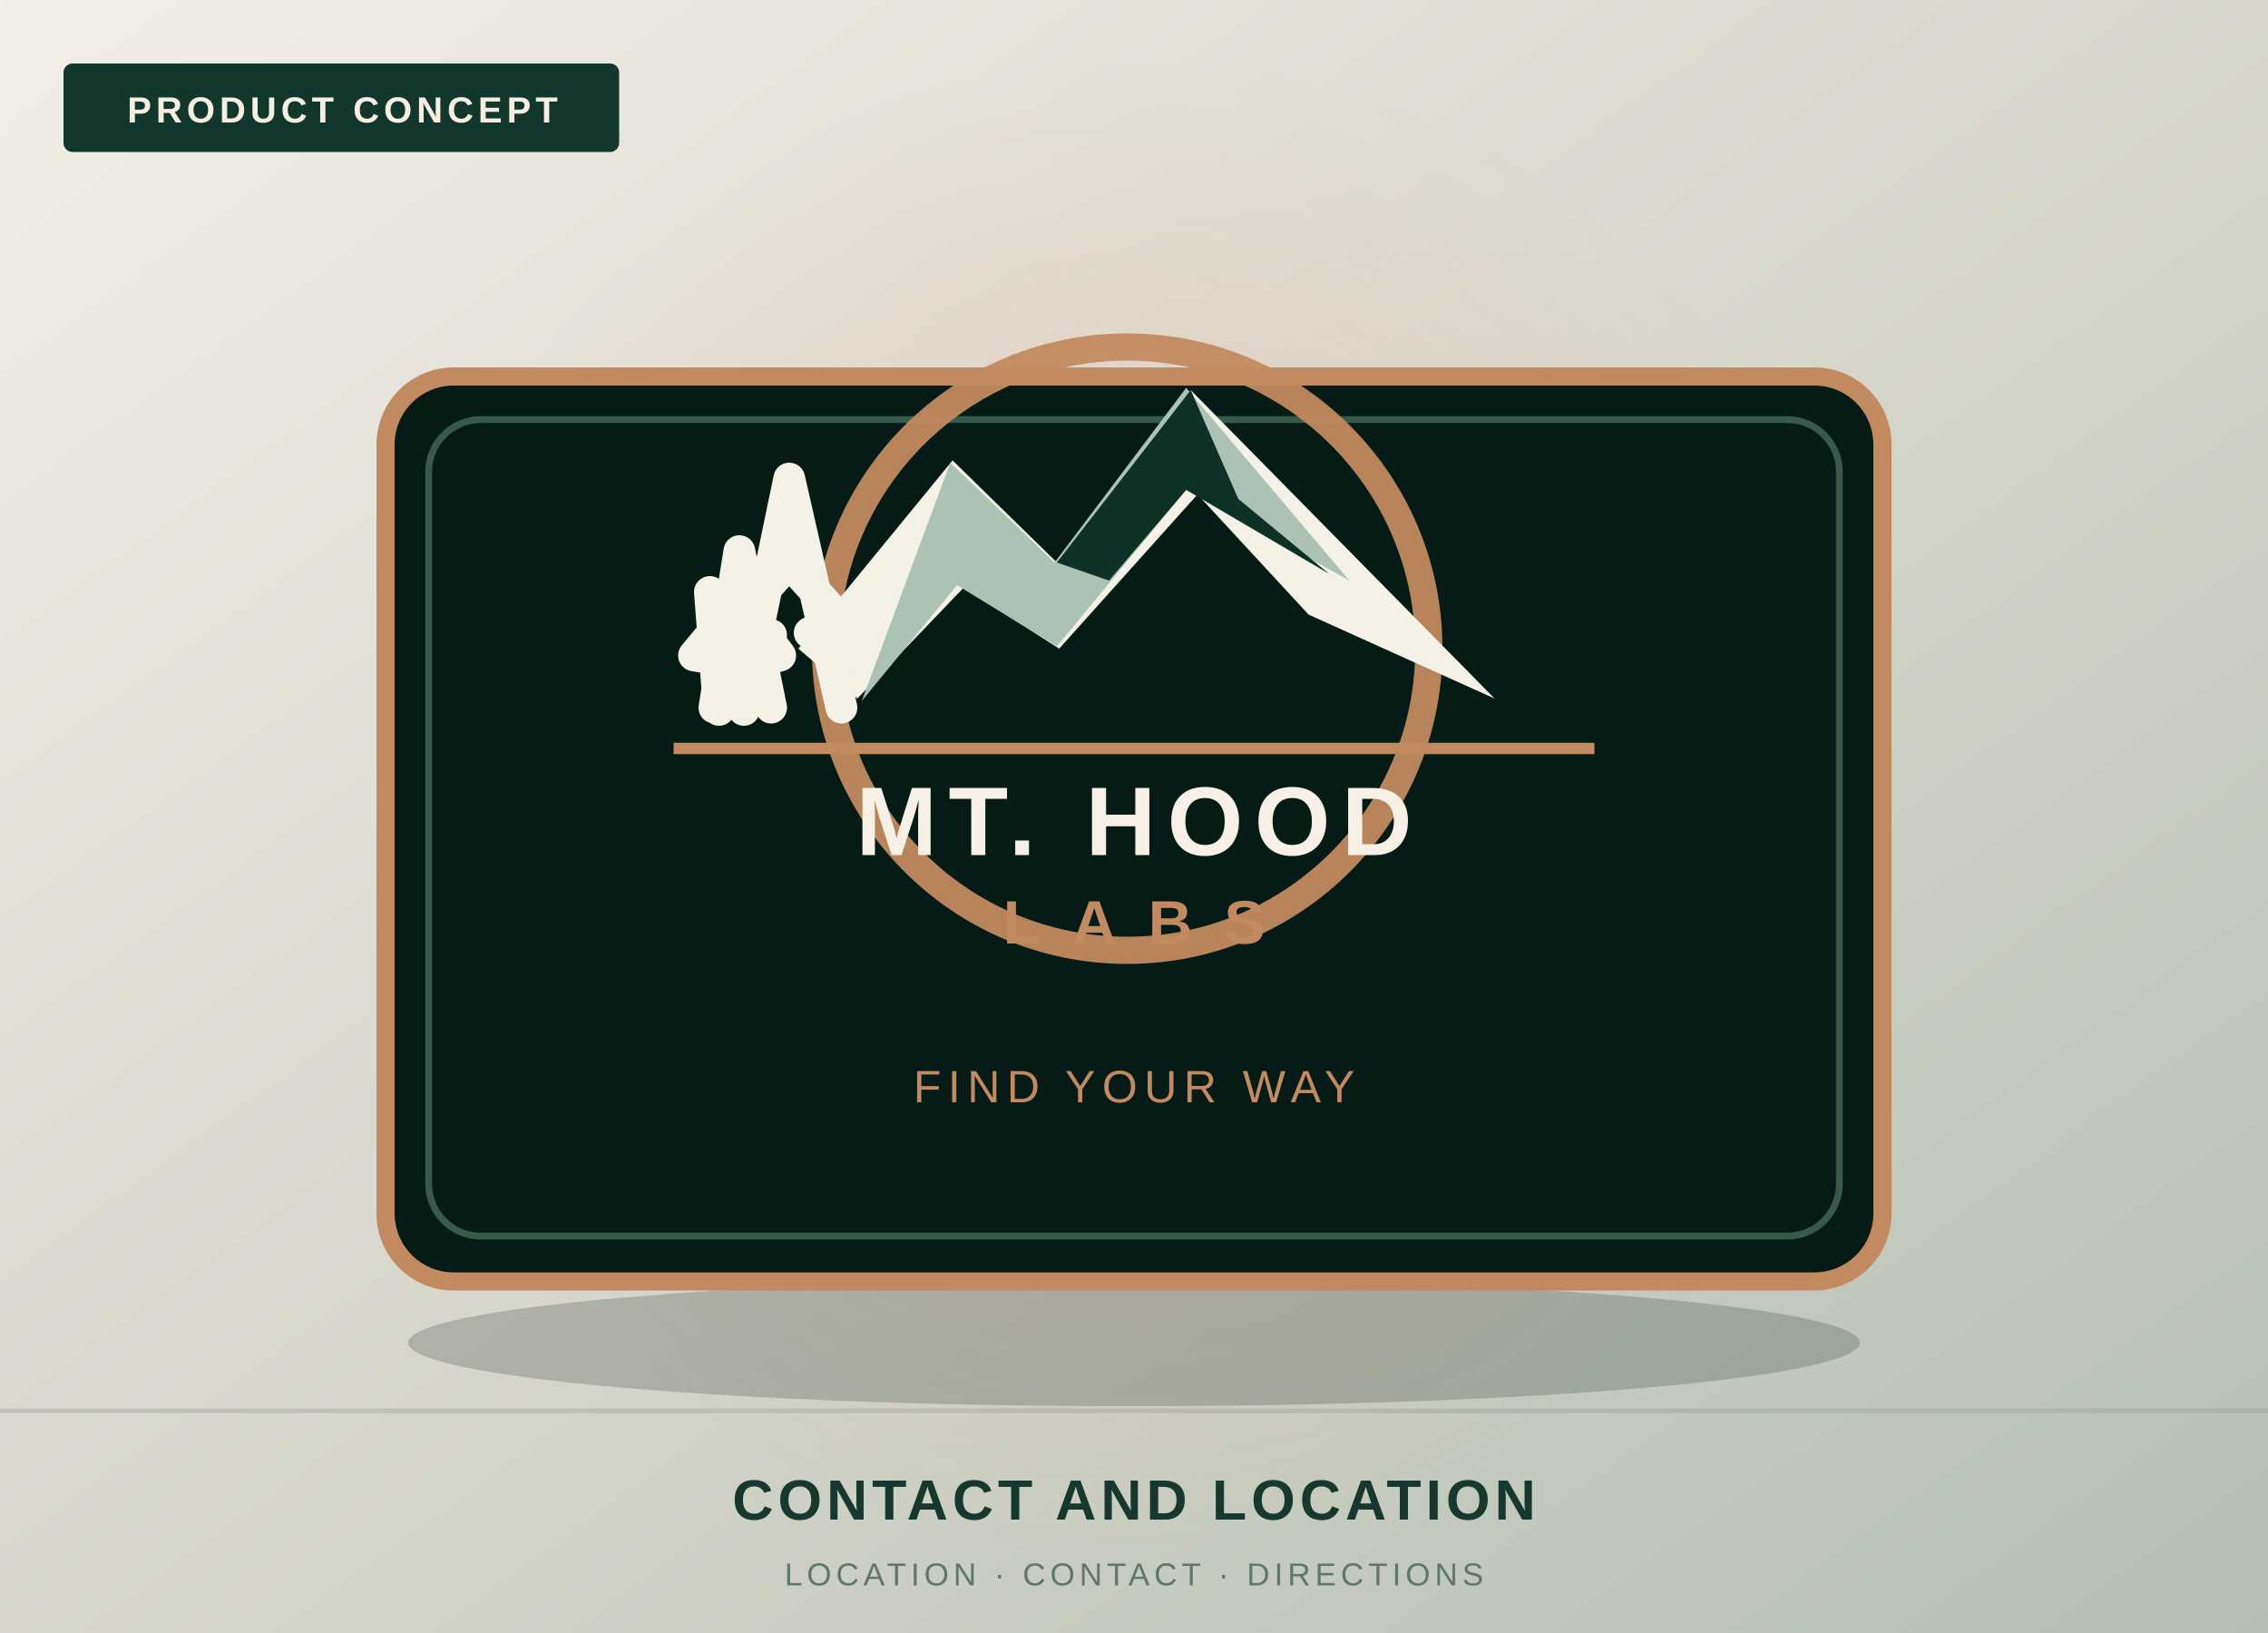
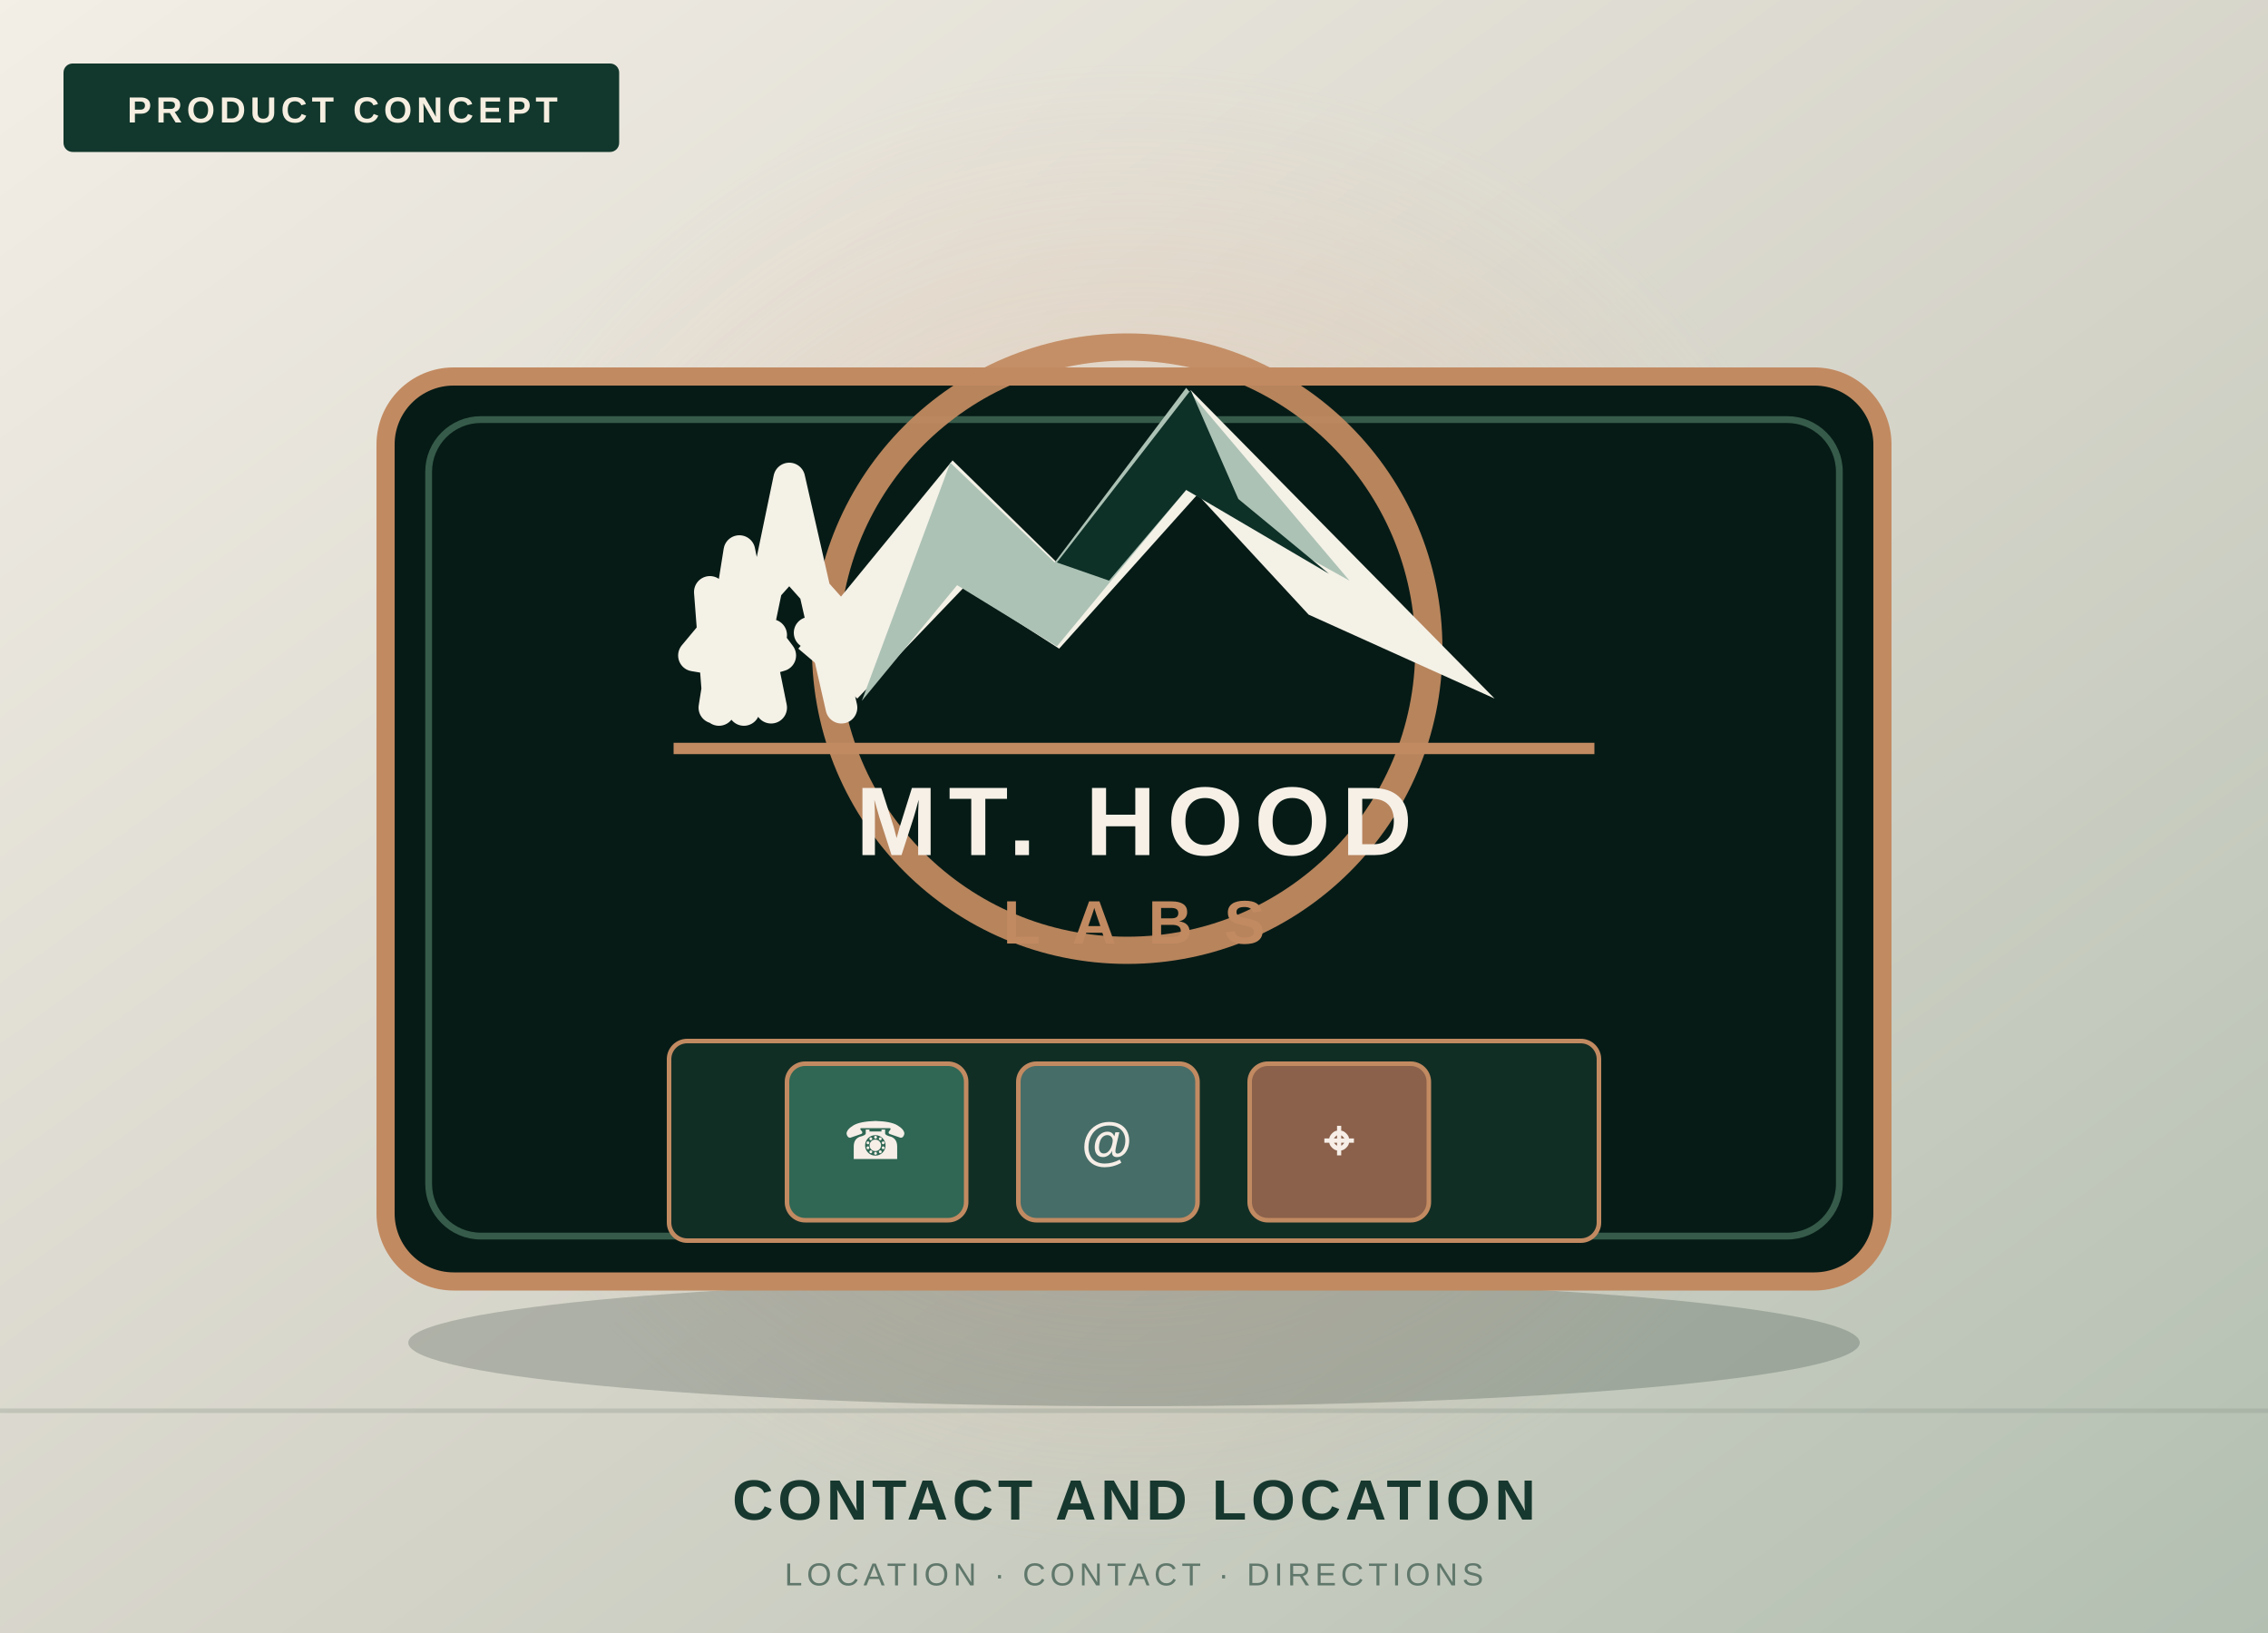
<svg xmlns="http://www.w3.org/2000/svg" viewBox="0 0 1000 720" role="img" aria-label="Contact and location 3D product concept by MT. HOOD LABS">
  <defs>
    <linearGradient id="back" x1="0" y1="0" x2="1" y2="1">
      <stop stop-color="#f3eee6" />
      <stop offset=".55" stop-color="#d5d4c9" />
      <stop offset="1" stop-color="#b2bfb1" />
    </linearGradient>
    <radialGradient id="halo">
      <stop stop-color="#e8b99b" stop-opacity=".5" />
      <stop offset="1" stop-color="#e8b99b" stop-opacity="0" />
    </radialGradient>
  </defs>
  <rect width="1000" height="720" fill="url(#back)" />
  <circle cx="500" cy="355" r="330" fill="url(#halo)" />
  <path d="M0 622h1000" stroke="#8e9b90" stroke-width="2" opacity=".35" />
  <ellipse cx="500" cy="592" rx="320" ry="28" fill="#092019" opacity=".2" />
  <rect x="170" y="166" width="660" height="399" rx="30" fill="#061b16" stroke="#c28a61" stroke-width="8" />
  <rect x="189" y="185" width="622" height="360" rx="23" fill="none" stroke="#365b4a" stroke-width="3" />
  <g transform="translate(0 0)">
    <circle cx="497" cy="286" r="133" fill="none" stroke="#c28a61" stroke-width="12" opacity=".94" />
    <path d="M352 286 420 203 466 248 525 172 659 308l-82-37-49-53-61 68-42-27-47 49Z" fill="#f4f1e7" />
    <path d="m419 204 46 44 58-77 72 85-72-40-57 69-44-27-42 51Z" fill="#acc2b5" />
    <path d="m525 172 21 48 40 33-63-37-34 40-23-8Z" fill="#0d3027" />
    <path d="M327 312l21-101 23 101m-31-32-18-3 26-29 25 28-16 3m-42 33 11-69 14 69m-22-21-12-2 20-24 18 24-10 3m-17 21-4-52 15 52" stroke="#f4f1e7" stroke-width="14" fill="none" stroke-linejoin="round" stroke-linecap="round" />
    <path d="M297 330h406" stroke="#c28a61" stroke-width="5" />
    <text x="500" y="377" fill="#f6f0e7" font-family="Arial,sans-serif" font-size="43" letter-spacing="5" text-anchor="middle" font-weight="800">MT. HOOD</text>
    <text x="500" y="416" fill="#c28a61" font-family="Arial,sans-serif" font-size="27" letter-spacing="14" text-anchor="middle" font-weight="700">LABS</text>
  </g>
  <text x="500" y="486" fill="#c28a61" font-family="Arial" font-size="20" text-anchor="middle" letter-spacing="3">FIND YOUR WAY</text>
+   <g aria-hidden="true">
+     <rect x="295" y="459" width="410" height="88" rx="8" fill="#112e25" stroke="#c28a61" stroke-width="2" />
+     <rect x="347" y="469" width="79" height="69" rx="8" fill="#2f6754" stroke="#c28a61" stroke-width="2" />
+     <text x="386" y="511" text-anchor="middle" fill="#f6eee7" font-family="Arial,sans-serif" font-size="23" font-weight="800" letter-spacing="1.5">☎</text>
+     <rect x="449" y="469" width="79" height="69" rx="8" fill="#476d68" stroke="#c28a61" stroke-width="2" />
+     <text x="488" y="511" text-anchor="middle" fill="#f6eee7" font-family="Arial,sans-serif" font-size="23" font-weight="800" letter-spacing="1.5">@</text>
+     <rect x="551" y="469" width="79" height="69" rx="8" fill="#8b614b" stroke="#c28a61" stroke-width="2" />
+     <text x="590" y="511" text-anchor="middle" fill="#f6eee7" font-family="Arial,sans-serif" font-size="23" font-weight="800" letter-spacing="1.5">⌖</text>
+   </g>
  <rect x="28" y="28" width="245" height="39" rx="4" fill="#12372c" />
  <text x="151" y="54" font-family="Arial" font-size="16" font-weight="bold" letter-spacing="2" text-anchor="middle" fill="#f6eee0">PRODUCT CONCEPT</text>
  <text x="500" y="670" text-anchor="middle" font-family="Arial" font-size="25" font-weight="800" letter-spacing="2" fill="#17382e">CONTACT AND LOCATION</text>
  <text x="500" y="699" text-anchor="middle" font-family="Arial" font-size="14" letter-spacing="2" fill="#60776b">LOCATION · CONTACT · DIRECTIONS</text>
</svg>
